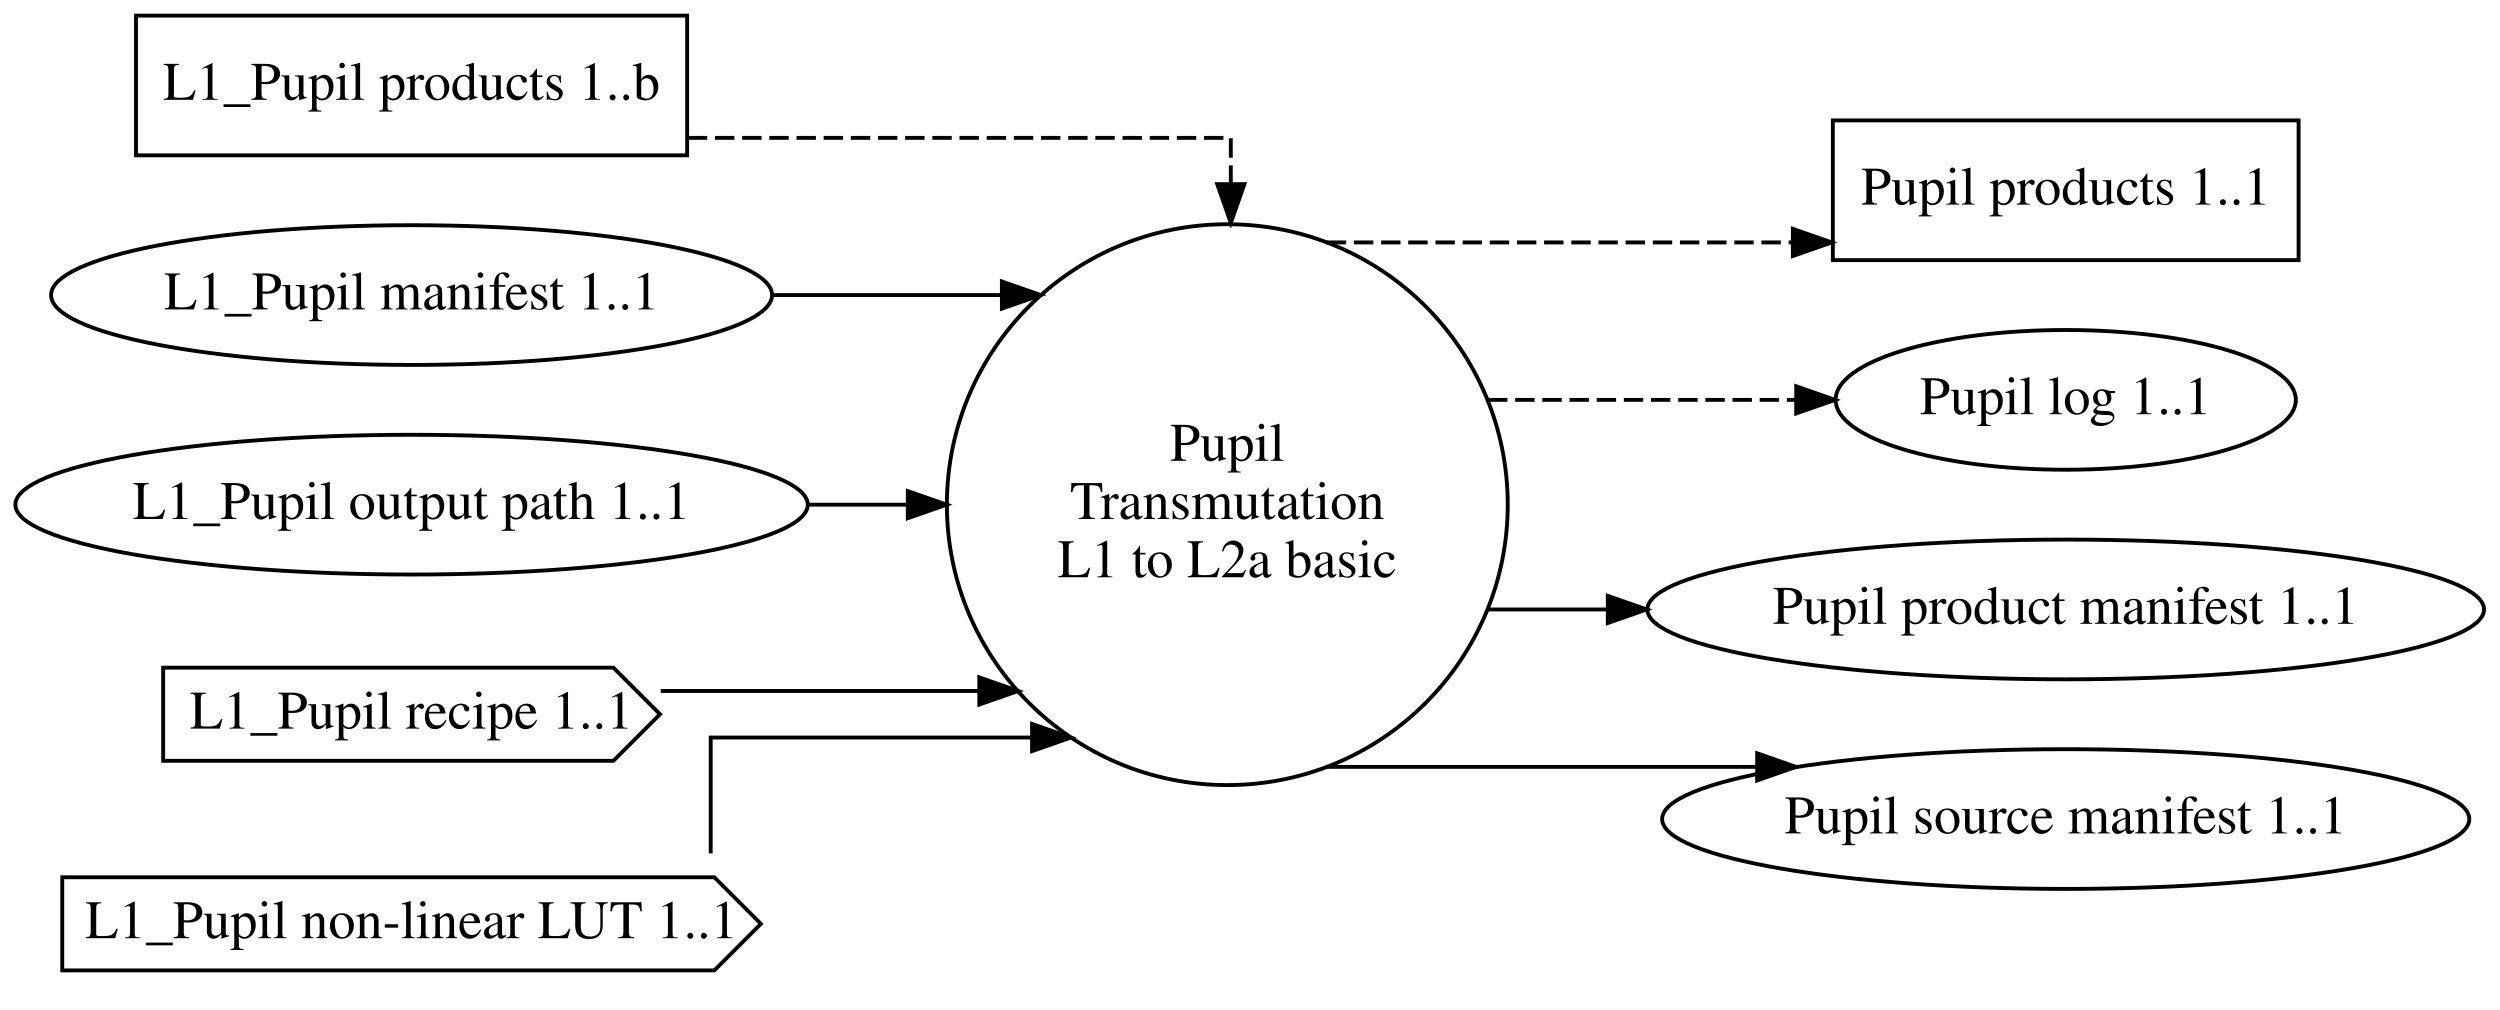
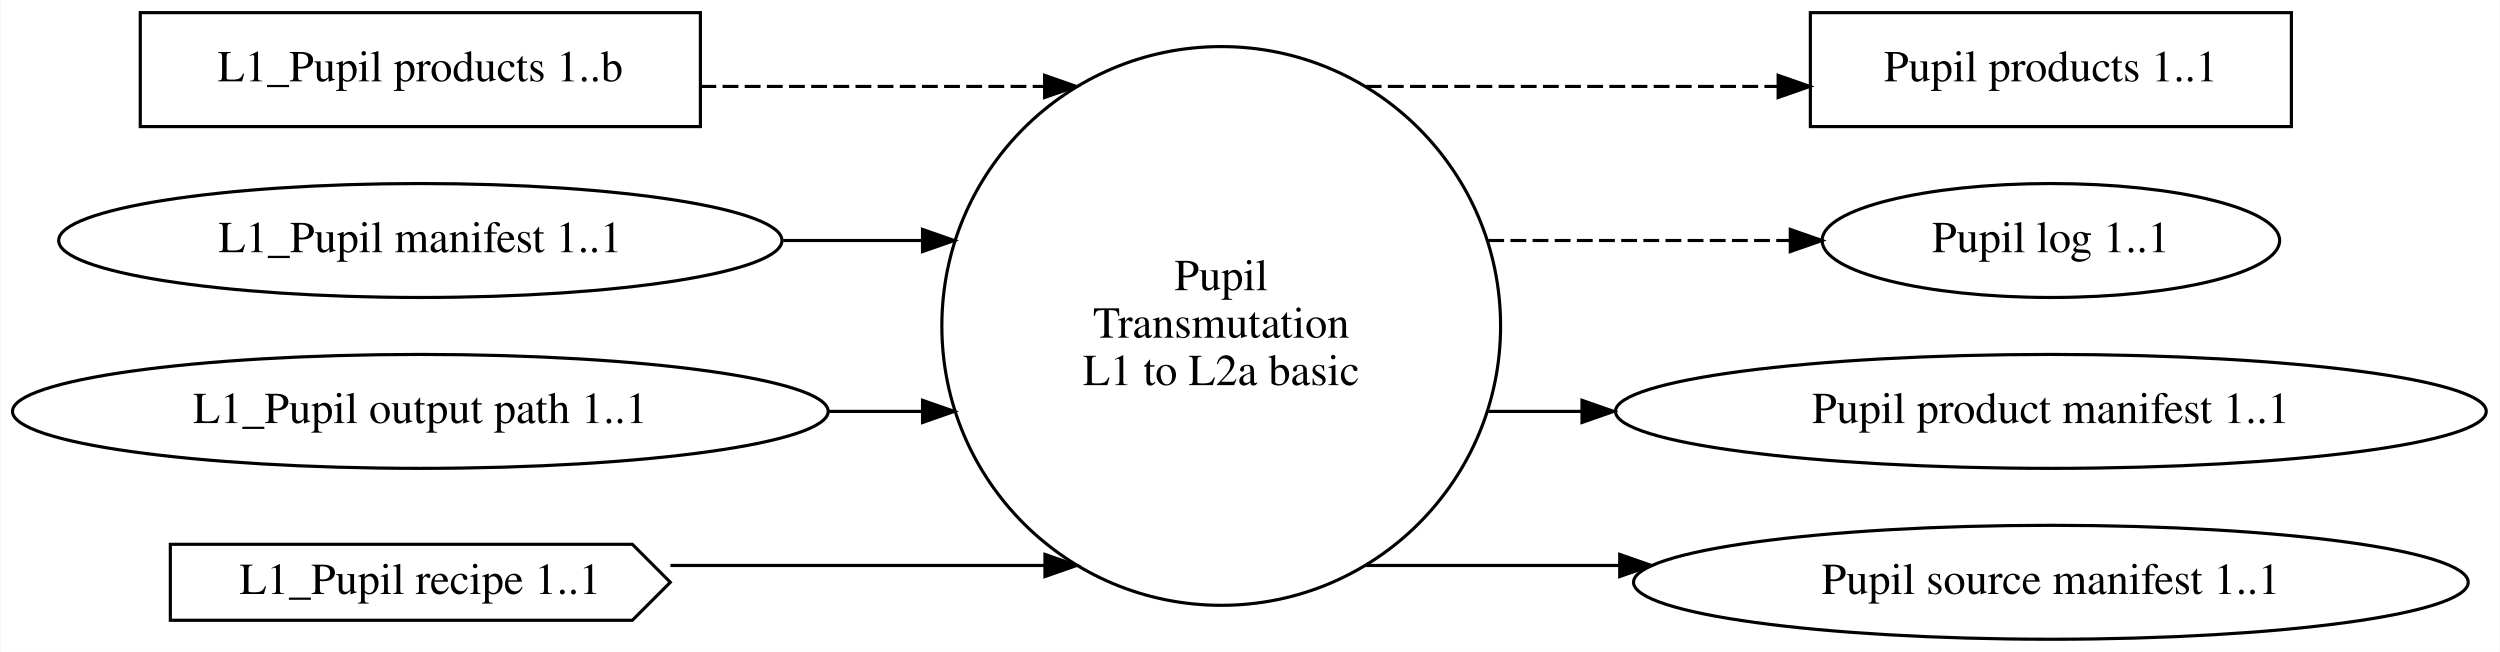
- <svg xmlns="http://www.w3.org/2000/svg" width="644pt" height="260pt" viewBox="0.00 0.00 644.11 260.00">
-   <g id="graph0" class="graph" transform="scale(1 1) rotate(0) translate(4 256)">
-     <polygon fill="white" stroke="transparent" points="-4,4 -4,-256 640.11,-256 640.11,4 -4,4" />
+ <svg xmlns="http://www.w3.org/2000/svg" width="790pt" height="206pt" viewBox="0.00 0.00 789.73 206.00">
+   <g id="graph0" class="graph" transform="scale(1 1) rotate(0) translate(4 202)">
+     <polygon fill="white" stroke="transparent" points="-4,4 -4,-202 785.73,-202 785.73,4 -4,4" />
    <g id="node1" class="node">
-       <ellipse fill="none" stroke="black" cx="312.21" cy="-126" rx="72.25" ry="72.25" />
-       <text text-anchor="middle" x="312.21" y="-137.3" font-family="Times,serif" font-size="14.00">Pupil</text>
-       <text text-anchor="middle" x="312.21" y="-122.3" font-family="Times,serif" font-size="14.00">Transmutation</text>
-       <text text-anchor="middle" x="312.21" y="-107.3" font-family="Times,serif" font-size="14.00">L1 to L2a basic</text>
+       <ellipse fill="none" stroke="black" cx="381.77" cy="-99" rx="88.28" ry="88.28" />
+       <text text-anchor="middle" x="381.77" y="-110.3" font-family="Times,serif" font-size="14.00">Pupil</text>
+       <text text-anchor="middle" x="381.77" y="-95.3" font-family="Times,serif" font-size="14.00">Transmutation</text>
+       <text text-anchor="middle" x="381.77" y="-80.3" font-family="Times,serif" font-size="14.00">L1 to L2a basic</text>
+     </g>
+     <g id="node6" class="node">
+       <polygon fill="none" stroke="black" points="719.94,-198 567.94,-198 567.94,-162 719.94,-162 719.94,-198" />
+       <text text-anchor="middle" x="643.94" y="-176.3" font-family="Times,serif" font-size="14.00">Pupil products 1..1</text>
+     </g>
+     <g id="edge5" class="edge">
+       <path fill="none" stroke="black" stroke-dasharray="5,2" d="M427.43,-174.69C427.43,-174.69 557.76,-174.69 557.76,-174.69" />
+       <polygon fill="black" stroke="black" points="557.76,-178.19 567.76,-174.69 557.76,-171.19 557.76,-178.19" />
    </g>
    <g id="node7" class="node">
-       <polygon fill="none" stroke="black" points="588.22,-225 468.22,-225 468.22,-189 588.22,-189 588.22,-225" />
-       <text text-anchor="middle" x="528.22" y="-203.3" font-family="Times,serif" font-size="14.00">Pupil products 1..1</text>
+       <ellipse fill="none" stroke="black" cx="643.94" cy="-126" rx="72.29" ry="18" />
+       <text text-anchor="middle" x="643.94" y="-122.3" font-family="Times,serif" font-size="14.00">Pupil log 1..1</text>
+     </g>
+     <g id="edge8" class="edge">
+       <path fill="none" stroke="black" stroke-dasharray="5,2" d="M466.16,-126C466.16,-126 561.6,-126 561.6,-126" />
+       <polygon fill="black" stroke="black" points="561.6,-129.5 571.6,-126 561.6,-122.5 561.6,-129.5" />
+     </g>
+     <g id="node8" class="node">
+       <ellipse fill="none" stroke="black" cx="643.94" cy="-72" rx="137.58" ry="18" />
+       <text text-anchor="middle" x="643.94" y="-68.3" font-family="Times,serif" font-size="14.00">Pupil product manifest 1..1</text>
    </g>
    <g id="edge6" class="edge">
-       <path fill="none" stroke="black" stroke-dasharray="5,2" d="M337.83,-193.56C337.83,-193.56 457.92,-193.56 457.92,-193.56" />
-       <polygon fill="black" stroke="black" points="457.92,-197.06 467.92,-193.56 457.92,-190.06 457.92,-197.06" />
-     </g>
-     <g id="node8" class="node">
-       <ellipse fill="none" stroke="black" cx="528.22" cy="-153" rx="59.29" ry="18" />
-       <text text-anchor="middle" x="528.22" y="-149.3" font-family="Times,serif" font-size="14.00">Pupil log 1..1</text>
-     </g>
-     <g id="edge9" class="edge">
-       <path fill="none" stroke="black" stroke-dasharray="5,2" d="M379.37,-153C379.37,-153 458.78,-153 458.78,-153" />
-       <polygon fill="black" stroke="black" points="458.78,-156.5 468.78,-153 458.78,-149.5 458.78,-156.5" />
+       <path fill="none" stroke="black" d="M466.16,-72C466.16,-72 495.78,-72 495.78,-72" />
+       <polygon fill="black" stroke="black" points="495.78,-75.5 505.78,-72 495.78,-68.5 495.78,-75.5" />
    </g>
    <g id="node9" class="node">
-       <ellipse fill="none" stroke="black" cx="528.22" cy="-99" rx="107.78" ry="18" />
-       <text text-anchor="middle" x="528.22" y="-95.3" font-family="Times,serif" font-size="14.00">Pupil product manifest 1..1</text>
+       <ellipse fill="none" stroke="black" cx="643.94" cy="-18" rx="131.88" ry="18" />
+       <text text-anchor="middle" x="643.94" y="-14.3" font-family="Times,serif" font-size="14.00">Pupil source manifest 1..1</text>
    </g>
    <g id="edge7" class="edge">
-       <path fill="none" stroke="black" d="M379.37,-99C379.37,-99 410.24,-99 410.24,-99" />
-       <polygon fill="black" stroke="black" points="410.24,-102.5 420.24,-99 410.24,-95.5 410.24,-102.5" />
-     </g>
-     <g id="node10" class="node">
-       <ellipse fill="none" stroke="black" cx="528.22" cy="-45" rx="103.98" ry="18" />
-       <text text-anchor="middle" x="528.22" y="-41.3" font-family="Times,serif" font-size="14.00">Pupil source manifest 1..1</text>
-     </g>
-     <g id="edge8" class="edge">
-       <path fill="none" stroke="black" d="M337.83,-58.44C337.83,-58.44 448.72,-58.44 448.72,-58.44" />
-       <polygon fill="black" stroke="black" points="448.72,-61.94 458.72,-58.44 448.72,-54.94 448.72,-61.94" />
+       <path fill="none" stroke="black" d="M427.43,-23.31C427.43,-23.31 507.7,-23.31 507.7,-23.31" />
+       <polygon fill="black" stroke="black" points="507.7,-26.81 517.7,-23.31 507.7,-19.81 507.7,-26.81" />
    </g>
    <g id="node2" class="node">
-       <polygon fill="none" stroke="black" points="173.04,-252 31.04,-252 31.04,-216 173.04,-216 173.04,-252" />
-       <text text-anchor="middle" x="102.04" y="-230.3" font-family="Times,serif" font-size="14.00">L1_Pupil products 1..b</text>
+       <polygon fill="none" stroke="black" points="217.19,-198 40.19,-198 40.19,-162 217.19,-162 217.19,-198" />
+       <text text-anchor="middle" x="128.69" y="-176.3" font-family="Times,serif" font-size="14.00">L1_Pupil products 1..b</text>
    </g>
    <g id="edge1" class="edge">
-       <path fill="none" stroke="black" stroke-dasharray="5,2" d="M173.21,-220.5C234.48,-220.5 313.11,-220.5 313.11,-220.5 313.11,-220.5 313.11,-208.58 313.11,-208.58" />
-       <polygon fill="black" stroke="black" points="316.61,-208.58 313.11,-198.58 309.61,-208.58 316.61,-208.58" />
+       <path fill="none" stroke="black" stroke-dasharray="5,2" d="M217.2,-174.69C217.2,-174.69 325.96,-174.69 325.96,-174.69" />
+       <polygon fill="black" stroke="black" points="325.96,-178.19 335.96,-174.69 325.96,-171.19 325.96,-178.19" />
    </g>
    <g id="node3" class="node">
-       <ellipse fill="none" stroke="black" cx="102.04" cy="-180" rx="92.88" ry="18" />
-       <text text-anchor="middle" x="102.04" y="-176.3" font-family="Times,serif" font-size="14.00">L1_Pupil manifest 1..1</text>
+       <ellipse fill="none" stroke="black" cx="128.69" cy="-126" rx="114.28" ry="18" />
+       <text text-anchor="middle" x="128.69" y="-122.3" font-family="Times,serif" font-size="14.00">L1_Pupil manifest 1..1</text>
    </g>
    <g id="edge2" class="edge">
-       <path fill="none" stroke="black" d="M195.14,-180C195.14,-180 254.13,-180 254.13,-180" />
-       <polygon fill="black" stroke="black" points="254.13,-183.5 264.13,-180 254.13,-176.5 254.13,-183.5" />
+       <path fill="none" stroke="black" d="M243.38,-126C243.38,-126 287.38,-126 287.38,-126" />
+       <polygon fill="black" stroke="black" points="287.38,-129.5 297.38,-126 287.38,-122.5 287.38,-129.5" />
    </g>
    <g id="node4" class="node">
-       <ellipse fill="none" stroke="black" cx="102.04" cy="-126" rx="102.08" ry="18" />
-       <text text-anchor="middle" x="102.04" y="-122.3" font-family="Times,serif" font-size="14.00">L1_Pupil output path 1..1</text>
+       <ellipse fill="none" stroke="black" cx="128.69" cy="-72" rx="128.88" ry="18" />
+       <text text-anchor="middle" x="128.69" y="-68.3" font-family="Times,serif" font-size="14.00">L1_Pupil output path 1..1</text>
    </g>
    <g id="edge3" class="edge">
-       <path fill="none" stroke="black" d="M204.35,-126C204.35,-126 229.89,-126 229.89,-126" />
-       <polygon fill="black" stroke="black" points="229.89,-129.5 239.89,-126 229.89,-122.5 229.89,-129.5" />
+       <path fill="none" stroke="black" d="M257.45,-72C257.45,-72 287.39,-72 287.39,-72" />
+       <polygon fill="black" stroke="black" points="287.39,-75.5 297.39,-72 287.39,-68.5 287.39,-75.5" />
    </g>
    <g id="node5" class="node">
-       <polygon fill="none" stroke="black" points="154.04,-84 38.04,-84 38.04,-60 154.04,-60 166.04,-72 154.04,-84" />
-       <text text-anchor="middle" x="102.04" y="-68.3" font-family="Times,serif" font-size="14.00">L1_Pupil recipe 1..1</text>
+       <polygon fill="none" stroke="black" points="195.69,-30 49.69,-30 49.69,-6 195.69,-6 207.69,-18 195.69,-30" />
+       <text text-anchor="middle" x="128.69" y="-14.3" font-family="Times,serif" font-size="14.00">L1_Pupil recipe 1..1</text>
    </g>
    <g id="edge4" class="edge">
-       <path fill="none" stroke="black" d="M166.24,-78C166.24,-78 248.31,-78 248.31,-78" />
-       <polygon fill="black" stroke="black" points="248.31,-81.5 258.31,-78 248.31,-74.5 248.31,-81.5" />
-     </g>
-     <g id="node6" class="node">
-       <polygon fill="none" stroke="black" points="180.04,-30 12.04,-30 12.04,-6 180.04,-6 192.04,-18 180.04,-30" />
-       <text text-anchor="middle" x="102.04" y="-14.3" font-family="Times,serif" font-size="14.00">L1_Pupil non-linear LUT 1..1</text>
-     </g>
-     <g id="edge5" class="edge">
-       <path fill="none" stroke="black" d="M179.11,-36.15C179.11,-49.74 179.11,-66 179.11,-66 179.11,-66 261.91,-66 261.91,-66" />
-       <polygon fill="black" stroke="black" points="261.91,-69.5 271.91,-66 261.91,-62.5 261.91,-69.5" />
+       <path fill="none" stroke="black" d="M207.72,-23.31C207.72,-23.31 326.07,-23.31 326.07,-23.31" />
+       <polygon fill="black" stroke="black" points="326.07,-26.81 336.07,-23.31 326.07,-19.81 326.07,-26.81" />
    </g>
  </g>
</svg>
